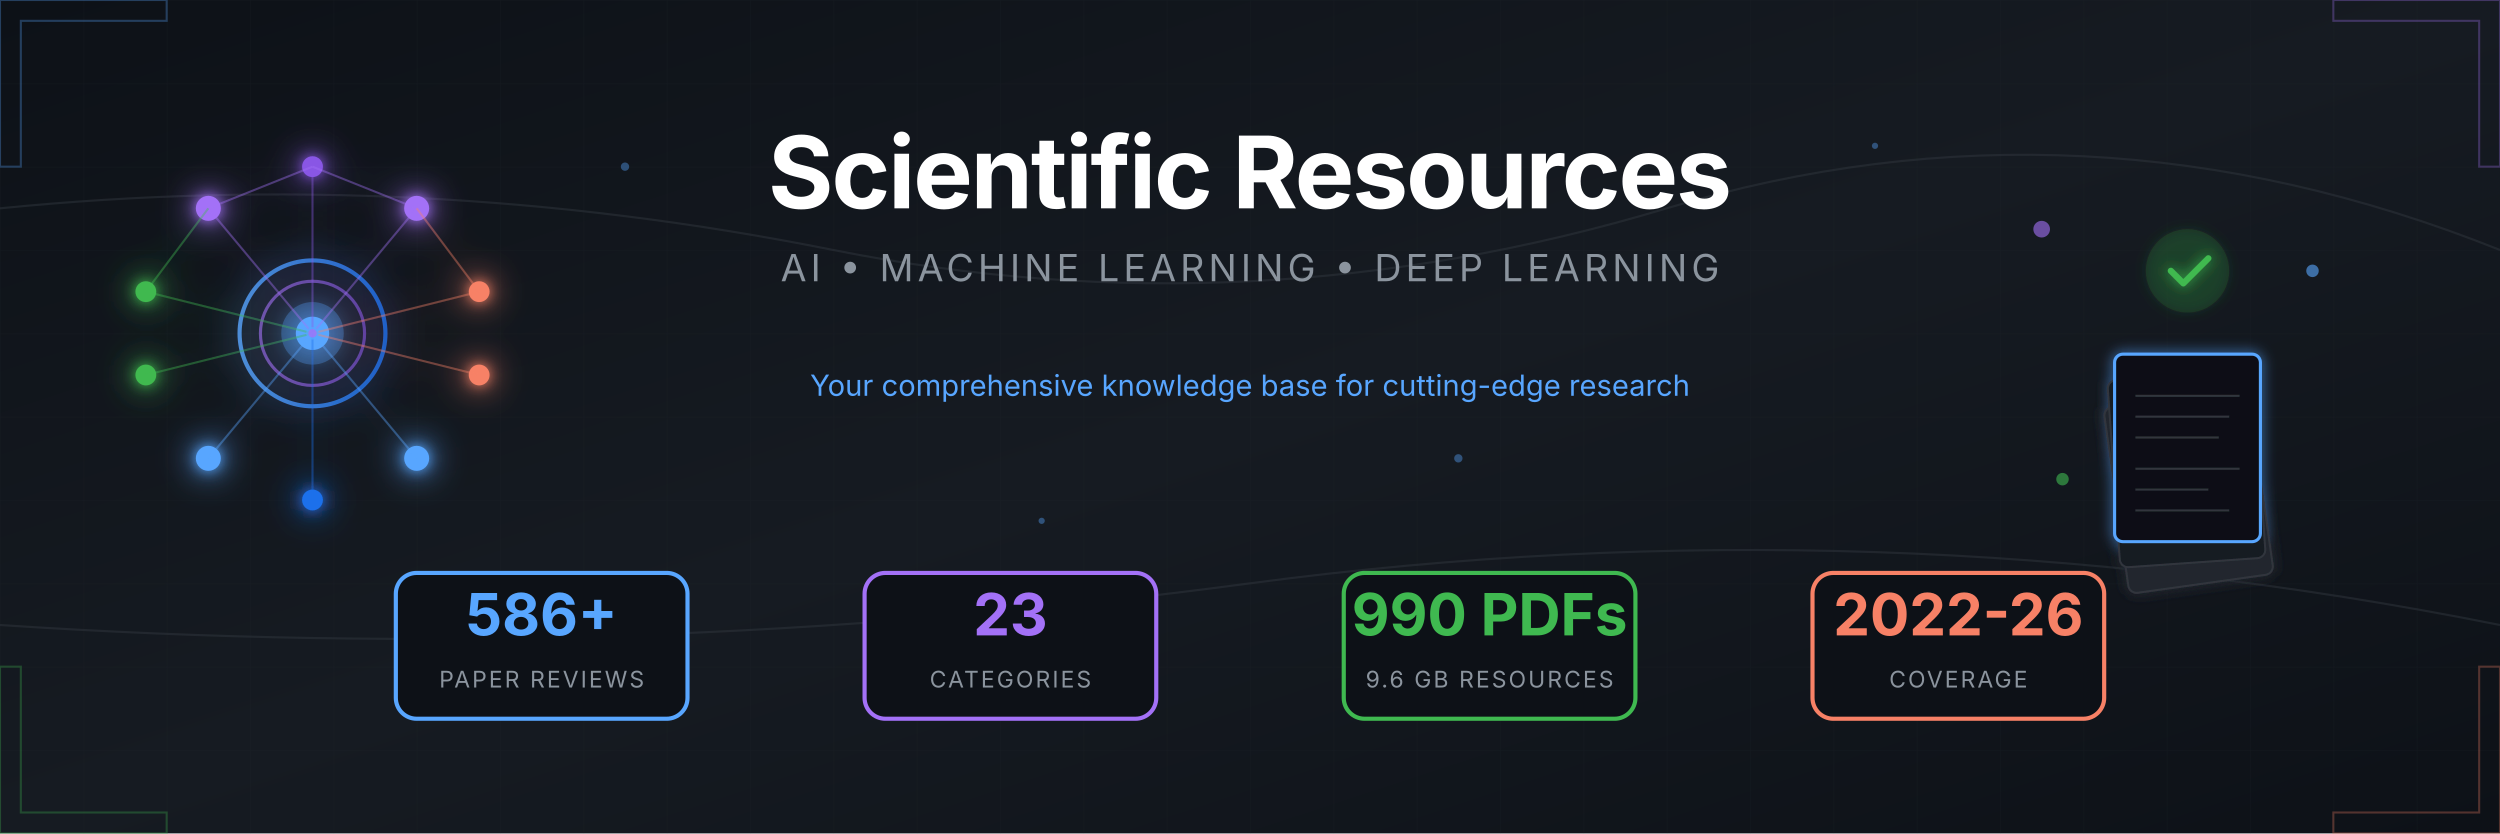
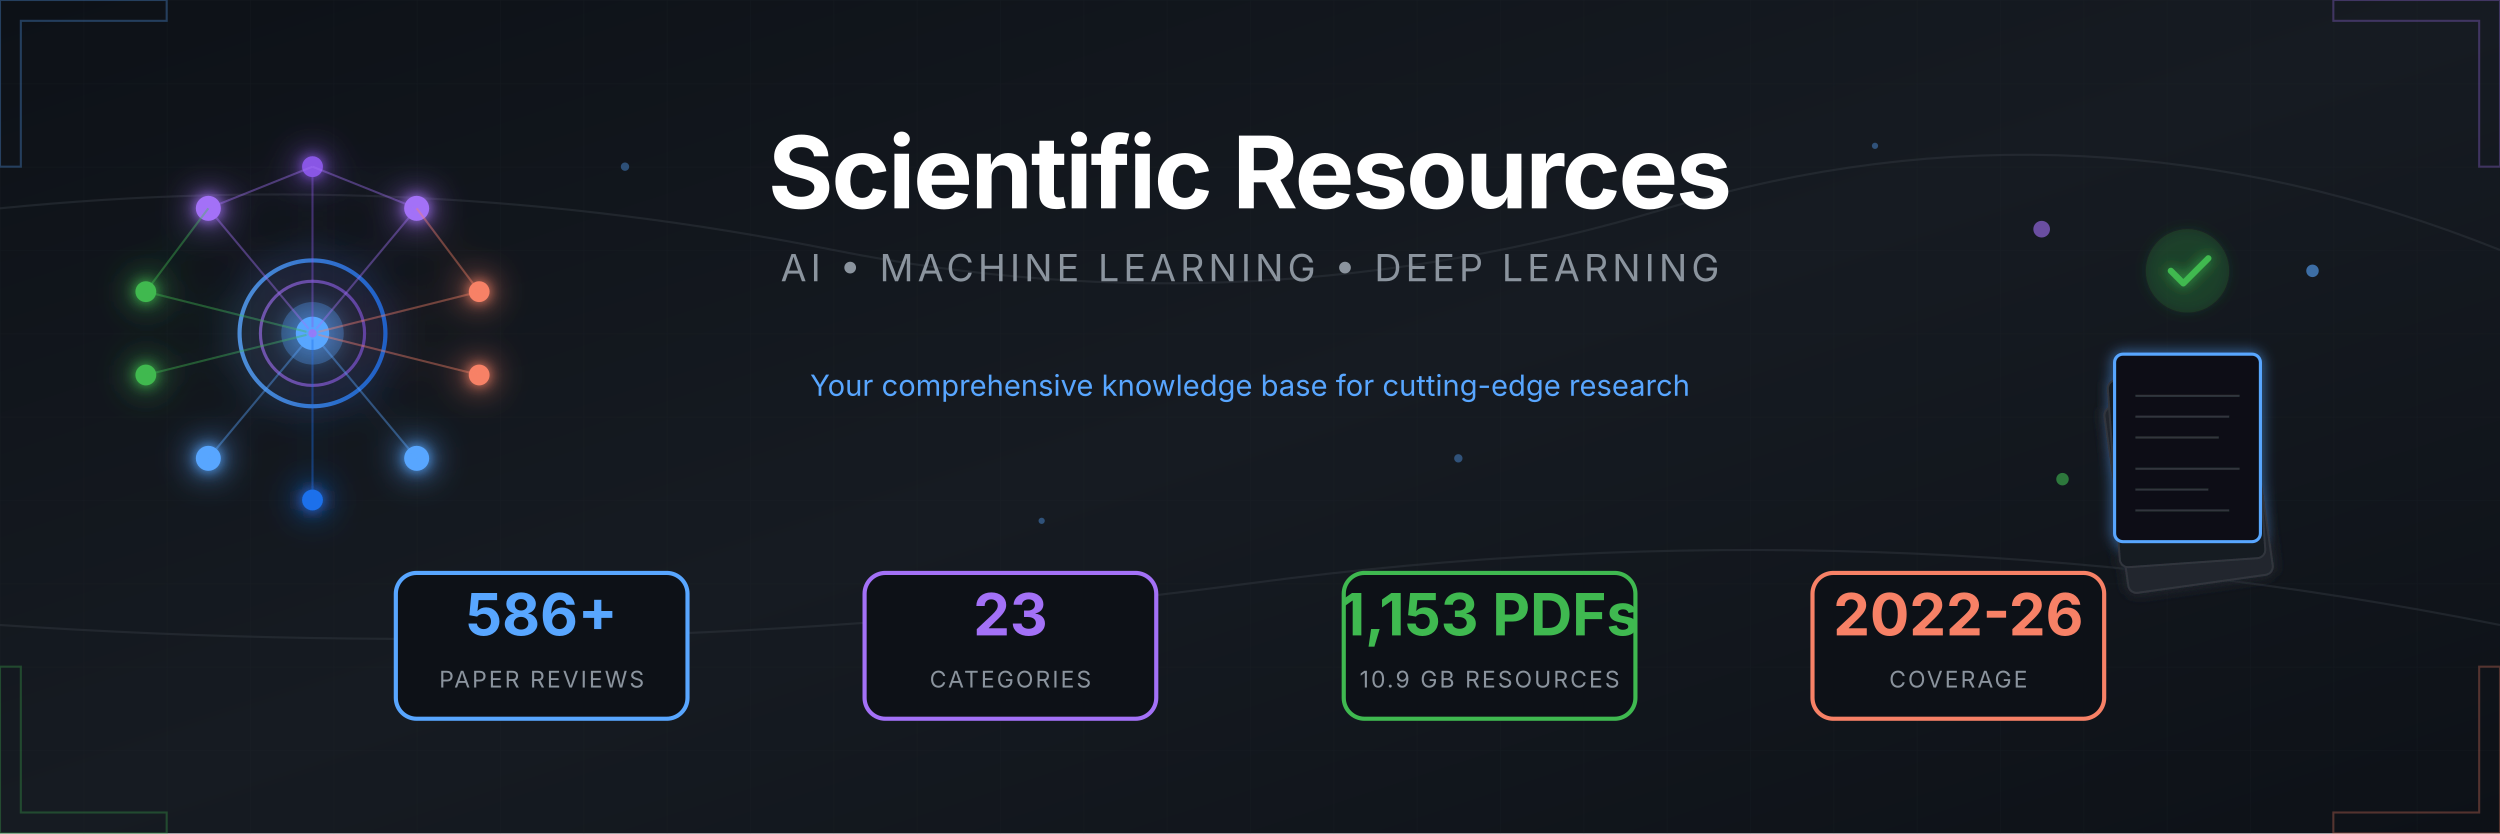
<svg xmlns="http://www.w3.org/2000/svg" viewBox="0 0 1200 400">
  <defs>
    <linearGradient id="bgGrad" x1="0%" y1="0%" x2="100%" y2="100%">
      <stop offset="0%" style="stop-color:#0d1117" />
      <stop offset="50%" style="stop-color:#161b22" />
      <stop offset="100%" style="stop-color:#0d1117" />
    </linearGradient>
    <linearGradient id="accentBlue" x1="0%" y1="0%" x2="100%" y2="0%">
      <stop offset="0%" style="stop-color:#58a6ff" />
      <stop offset="100%" style="stop-color:#1f6feb" />
    </linearGradient>
    <linearGradient id="accentPurple" x1="0%" y1="0%" x2="100%" y2="0%">
      <stop offset="0%" style="stop-color:#a371f7" />
      <stop offset="100%" style="stop-color:#8957e5" />
    </linearGradient>
    <linearGradient id="accentGreen" x1="0%" y1="0%" x2="100%" y2="0%">
      <stop offset="0%" style="stop-color:#3fb950" />
      <stop offset="100%" style="stop-color:#238636" />
    </linearGradient>
    <linearGradient id="accentOrange" x1="0%" y1="0%" x2="100%" y2="0%">
      <stop offset="0%" style="stop-color:#f78166" />
      <stop offset="100%" style="stop-color:#da3633" />
    </linearGradient>
    <filter id="glow" x="-50%" y="-50%" width="200%" height="200%">
      <feGaussianBlur stdDeviation="3" result="blur" />
      <feMerge>
        <feMergeNode in="blur" />
        <feMergeNode in="SourceGraphic" />
      </feMerge>
    </filter>
    <filter id="softGlow" x="-50%" y="-50%" width="200%" height="200%">
      <feGaussianBlur stdDeviation="8" result="blur" />
      <feMerge>
        <feMergeNode in="blur" />
        <feMergeNode in="SourceGraphic" />
      </feMerge>
    </filter>
    <pattern id="grid" width="40" height="40" patternUnits="userSpaceOnUse">
      <path d="M 40 0 L 0 0 0 40" fill="none" stroke="#21262d" stroke-width="0.5" />
    </pattern>
    <pattern id="circuit" width="100" height="100" patternUnits="userSpaceOnUse">
      <circle cx="0" cy="0" r="2" fill="#30363d" />
      <circle cx="100" cy="0" r="2" fill="#30363d" />
      <circle cx="0" cy="100" r="2" fill="#30363d" />
      <circle cx="100" cy="100" r="2" fill="#30363d" />
      <circle cx="50" cy="50" r="2" fill="#30363d" />
      <path d="M0,0 L50,50 M100,0 L50,50 M50,50 L50,100" stroke="#21262d" stroke-width="1" fill="none" />
    </pattern>
  </defs>
  <rect width="1200" height="400" fill="url(#bgGrad)" />
  <rect width="1200" height="400" fill="url(#grid)" opacity="0.3" />
  <g stroke="#30363d" stroke-width="1" fill="none" opacity="0.5">
    <path d="M0,100 Q200,80 400,120 T800,100 T1200,120" />
    <path d="M0,300 Q300,320 600,280 T1200,300" />
  </g>
  <g transform="translate(150, 160)" filter="url(#softGlow)">
    <circle cx="0" cy="0" r="35" fill="none" stroke="url(#accentBlue)" stroke-width="2" opacity="0.8" />
    <circle cx="0" cy="0" r="25" fill="none" stroke="url(#accentPurple)" stroke-width="1.5" opacity="0.6" />
    <circle cx="0" cy="0" r="15" fill="#58a6ff" opacity="0.3" />
    <circle cx="0" cy="0" r="8" fill="#58a6ff" />
    <g filter="url(#glow)">
      <circle cx="-50" cy="-60" r="6" fill="#a371f7" />
      <circle cx="50" cy="-60" r="6" fill="#a371f7" />
      <circle cx="0" cy="-80" r="5" fill="#8957e5" />
      <circle cx="-80" cy="-20" r="5" fill="#3fb950" />
      <circle cx="-80" cy="20" r="5" fill="#3fb950" />
      <circle cx="80" cy="-20" r="5" fill="#f78166" />
      <circle cx="80" cy="20" r="5" fill="#f78166" />
      <circle cx="-50" cy="60" r="6" fill="#58a6ff" />
      <circle cx="50" cy="60" r="6" fill="#58a6ff" />
      <circle cx="0" cy="80" r="5" fill="#1f6feb" />
    </g>
    <g stroke-width="1" fill="none" opacity="0.4">
      <line x1="0" y1="0" x2="-50" y2="-60" stroke="#a371f7" />
      <line x1="0" y1="0" x2="50" y2="-60" stroke="#a371f7" />
      <line x1="0" y1="0" x2="0" y2="-80" stroke="#8957e5" />
      <line x1="0" y1="0" x2="-80" y2="-20" stroke="#3fb950" />
      <line x1="0" y1="0" x2="-80" y2="20" stroke="#3fb950" />
      <line x1="0" y1="0" x2="80" y2="-20" stroke="#f78166" />
      <line x1="0" y1="0" x2="80" y2="20" stroke="#f78166" />
      <line x1="0" y1="0" x2="-50" y2="60" stroke="#58a6ff" />
      <line x1="0" y1="0" x2="50" y2="60" stroke="#58a6ff" />
      <line x1="0" y1="0" x2="0" y2="80" stroke="#1f6feb" />
      <line x1="-50" y1="-60" x2="0" y2="-80" stroke="#a371f7" />
      <line x1="50" y1="-60" x2="0" y2="-80" stroke="#a371f7" />
      <line x1="-80" y1="-20" x2="-50" y2="-60" stroke="#3fb950" />
      <line x1="80" y1="-20" x2="50" y2="-60" stroke="#f78166" />
    </g>
    <circle r="3" fill="#58a6ff" opacity="0.8">
      <animateMotion dur="8s" repeatCount="indefinite" path="M0,-50 A50,50 0 1,1 0,50 A50,50 0 1,1 0,-50" />
    </circle>
    <circle r="2" fill="#a371f7" opacity="0.8">
      <animateMotion dur="6s" repeatCount="indefinite" path="M0,-70 A70,70 0 1,0 0,70 A70,70 0 1,0 0,-70" />
    </circle>
  </g>
  <g transform="translate(1050, 160)">
    <g filter="url(#glow)">
      <rect x="-45" y="30" width="70" height="90" rx="4" fill="#21262d" stroke="#30363d" stroke-width="1" transform="rotate(-8)" />
      <rect x="-40" y="20" width="70" height="90" rx="4" fill="#161b22" stroke="#30363d" stroke-width="1" transform="rotate(-4)" />
      <rect x="-35" y="10" width="70" height="90" rx="4" fill="#0d1117" stroke="#58a6ff" stroke-width="1.5" />
      <g transform="translate(-35, 10)" stroke="#30363d" stroke-width="1">
        <line x1="10" y1="20" x2="60" y2="20" />
        <line x1="10" y1="30" x2="55" y2="30" />
        <line x1="10" y1="40" x2="50" y2="40" />
        <line x1="10" y1="55" x2="60" y2="55" />
        <line x1="10" y1="65" x2="45" y2="65" />
        <line x1="10" y1="75" x2="55" y2="75" />
      </g>
      <circle cx="0" cy="-30" r="20" fill="#238636" opacity="0.2" />
      <path d="M-8,-30 L-2,-24 L10,-36" stroke="#3fb950" stroke-width="3" fill="none" stroke-linecap="round" stroke-linejoin="round" />
    </g>
    <g opacity="0.6">
      <circle cx="-70" cy="-50" r="4" fill="#a371f7">
        <animate attributeName="cy" values="-50;-55;-50" dur="3s" repeatCount="indefinite" />
      </circle>
      <circle cx="60" cy="-30" r="3" fill="#58a6ff">
        <animate attributeName="cy" values="-30;-25;-30" dur="2.5s" repeatCount="indefinite" />
      </circle>
      <circle cx="-60" cy="70" r="3" fill="#3fb950">
        <animate attributeName="cy" values="70;75;70" dur="4s" repeatCount="indefinite" />
      </circle>
    </g>
  </g>
  <g transform="translate(600, 0)">
    <text x="0" y="100" text-anchor="middle" font-family="'SF Pro Display', 'Segoe UI', system-ui, sans-serif" font-size="48" font-weight="700" fill="#ffffff" letter-spacing="-1">
      Scientific Resources
    </text>
    <text x="0" y="135" text-anchor="middle" font-family="'SF Pro Display', 'Segoe UI', system-ui, sans-serif" font-size="18" fill="#8b949e" letter-spacing="2">
      AI • MACHINE LEARNING • DEEP LEARNING
    </text>
    <line x1="-150" y1="160" x2="150" y2="160" stroke="url(#accentBlue)" stroke-width="2" opacity="0.5" />
    <text x="0" y="190" text-anchor="middle" font-family="'SF Pro Display', 'Segoe UI', system-ui, sans-serif" font-size="14" fill="#58a6ff">
      Your comprehensive knowledge base for cutting-edge research
    </text>
  </g>
  <g transform="translate(600, 310)">
    <g transform="translate(-340, 0)">
      <rect x="-70" y="-35" width="140" height="70" rx="10" fill="#0d1117" stroke="#58a6ff" stroke-width="2" />
      <text x="0" y="-5" text-anchor="middle" font-family="'SF Pro Display', 'Segoe UI', system-ui, sans-serif" font-size="28" font-weight="700" fill="#58a6ff">586+</text>
      <text x="0" y="20" text-anchor="middle" font-family="'SF Pro Display', 'Segoe UI', system-ui, sans-serif" font-size="11" fill="#8b949e" letter-spacing="1">PAPER REVIEWS</text>
    </g>
    <g transform="translate(-115, 0)">
      <rect x="-70" y="-35" width="140" height="70" rx="10" fill="#0d1117" stroke="#a371f7" stroke-width="2" />
      <text x="0" y="-5" text-anchor="middle" font-family="'SF Pro Display', 'Segoe UI', system-ui, sans-serif" font-size="28" font-weight="700" fill="#a371f7">23</text>
      <text x="0" y="20" text-anchor="middle" font-family="'SF Pro Display', 'Segoe UI', system-ui, sans-serif" font-size="11" fill="#8b949e" letter-spacing="1">CATEGORIES</text>
    </g>
    <g transform="translate(115, 0)">
      <rect x="-70" y="-35" width="140" height="70" rx="10" fill="#0d1117" stroke="#3fb950" stroke-width="2" />
-       <text x="0" y="-5" text-anchor="middle" font-family="'SF Pro Display', 'Segoe UI', system-ui, sans-serif" font-size="28" font-weight="700" fill="#3fb950">990 PDFs</text>
-       <text x="0" y="20" text-anchor="middle" font-family="'SF Pro Display', 'Segoe UI', system-ui, sans-serif" font-size="11" fill="#8b949e" letter-spacing="1">9.6 GB RESOURCES</text>
+       <text x="0" y="-5" text-anchor="middle" font-family="'SF Pro Display', 'Segoe UI', system-ui, sans-serif" font-size="28" font-weight="700" fill="#3fb950">1,153 PDFs</text>
+       <text x="0" y="20" text-anchor="middle" font-family="'SF Pro Display', 'Segoe UI', system-ui, sans-serif" font-size="11" fill="#8b949e" letter-spacing="1">10.9 GB RESOURCES</text>
    </g>
    <g transform="translate(340, 0)">
      <rect x="-70" y="-35" width="140" height="70" rx="10" fill="#0d1117" stroke="#f78166" stroke-width="2" />
      <text x="0" y="-5" text-anchor="middle" font-family="'SF Pro Display', 'Segoe UI', system-ui, sans-serif" font-size="28" font-weight="700" fill="#f78166">2022-26</text>
      <text x="0" y="20" text-anchor="middle" font-family="'SF Pro Display', 'Segoe UI', system-ui, sans-serif" font-size="11" fill="#8b949e" letter-spacing="1">COVERAGE</text>
    </g>
  </g>
  <g opacity="0.3">
    <path d="M0,0 L80,0 L80,10 L10,10 L10,80 L0,80 Z" fill="none" stroke="#58a6ff" stroke-width="1" />
    <path d="M1200,0 L1120,0 L1120,10 L1190,10 L1190,80 L1200,80 Z" fill="none" stroke="#a371f7" stroke-width="1" />
    <path d="M0,400 L80,400 L80,390 L10,390 L10,320 L0,320 Z" fill="none" stroke="#3fb950" stroke-width="1" />
    <path d="M1200,400 L1120,400 L1120,390 L1190,390 L1190,320 L1200,320 Z" fill="none" stroke="#f78166" stroke-width="1" />
  </g>
  <g fill="#58a6ff" opacity="0.4">
    <circle cx="300" cy="80" r="2">
      <animate attributeName="opacity" values="0.2;0.6;0.2" dur="4s" repeatCount="indefinite" />
    </circle>
    <circle cx="500" cy="250" r="1.5">
      <animate attributeName="opacity" values="0.3;0.7;0.3" dur="3s" repeatCount="indefinite" />
    </circle>
    <circle cx="700" cy="220" r="2">
      <animate attributeName="opacity" values="0.2;0.5;0.2" dur="5s" repeatCount="indefinite" />
    </circle>
    <circle cx="900" cy="70" r="1.5">
      <animate attributeName="opacity" values="0.4;0.8;0.4" dur="3.5s" repeatCount="indefinite" />
    </circle>
  </g>
</svg>
